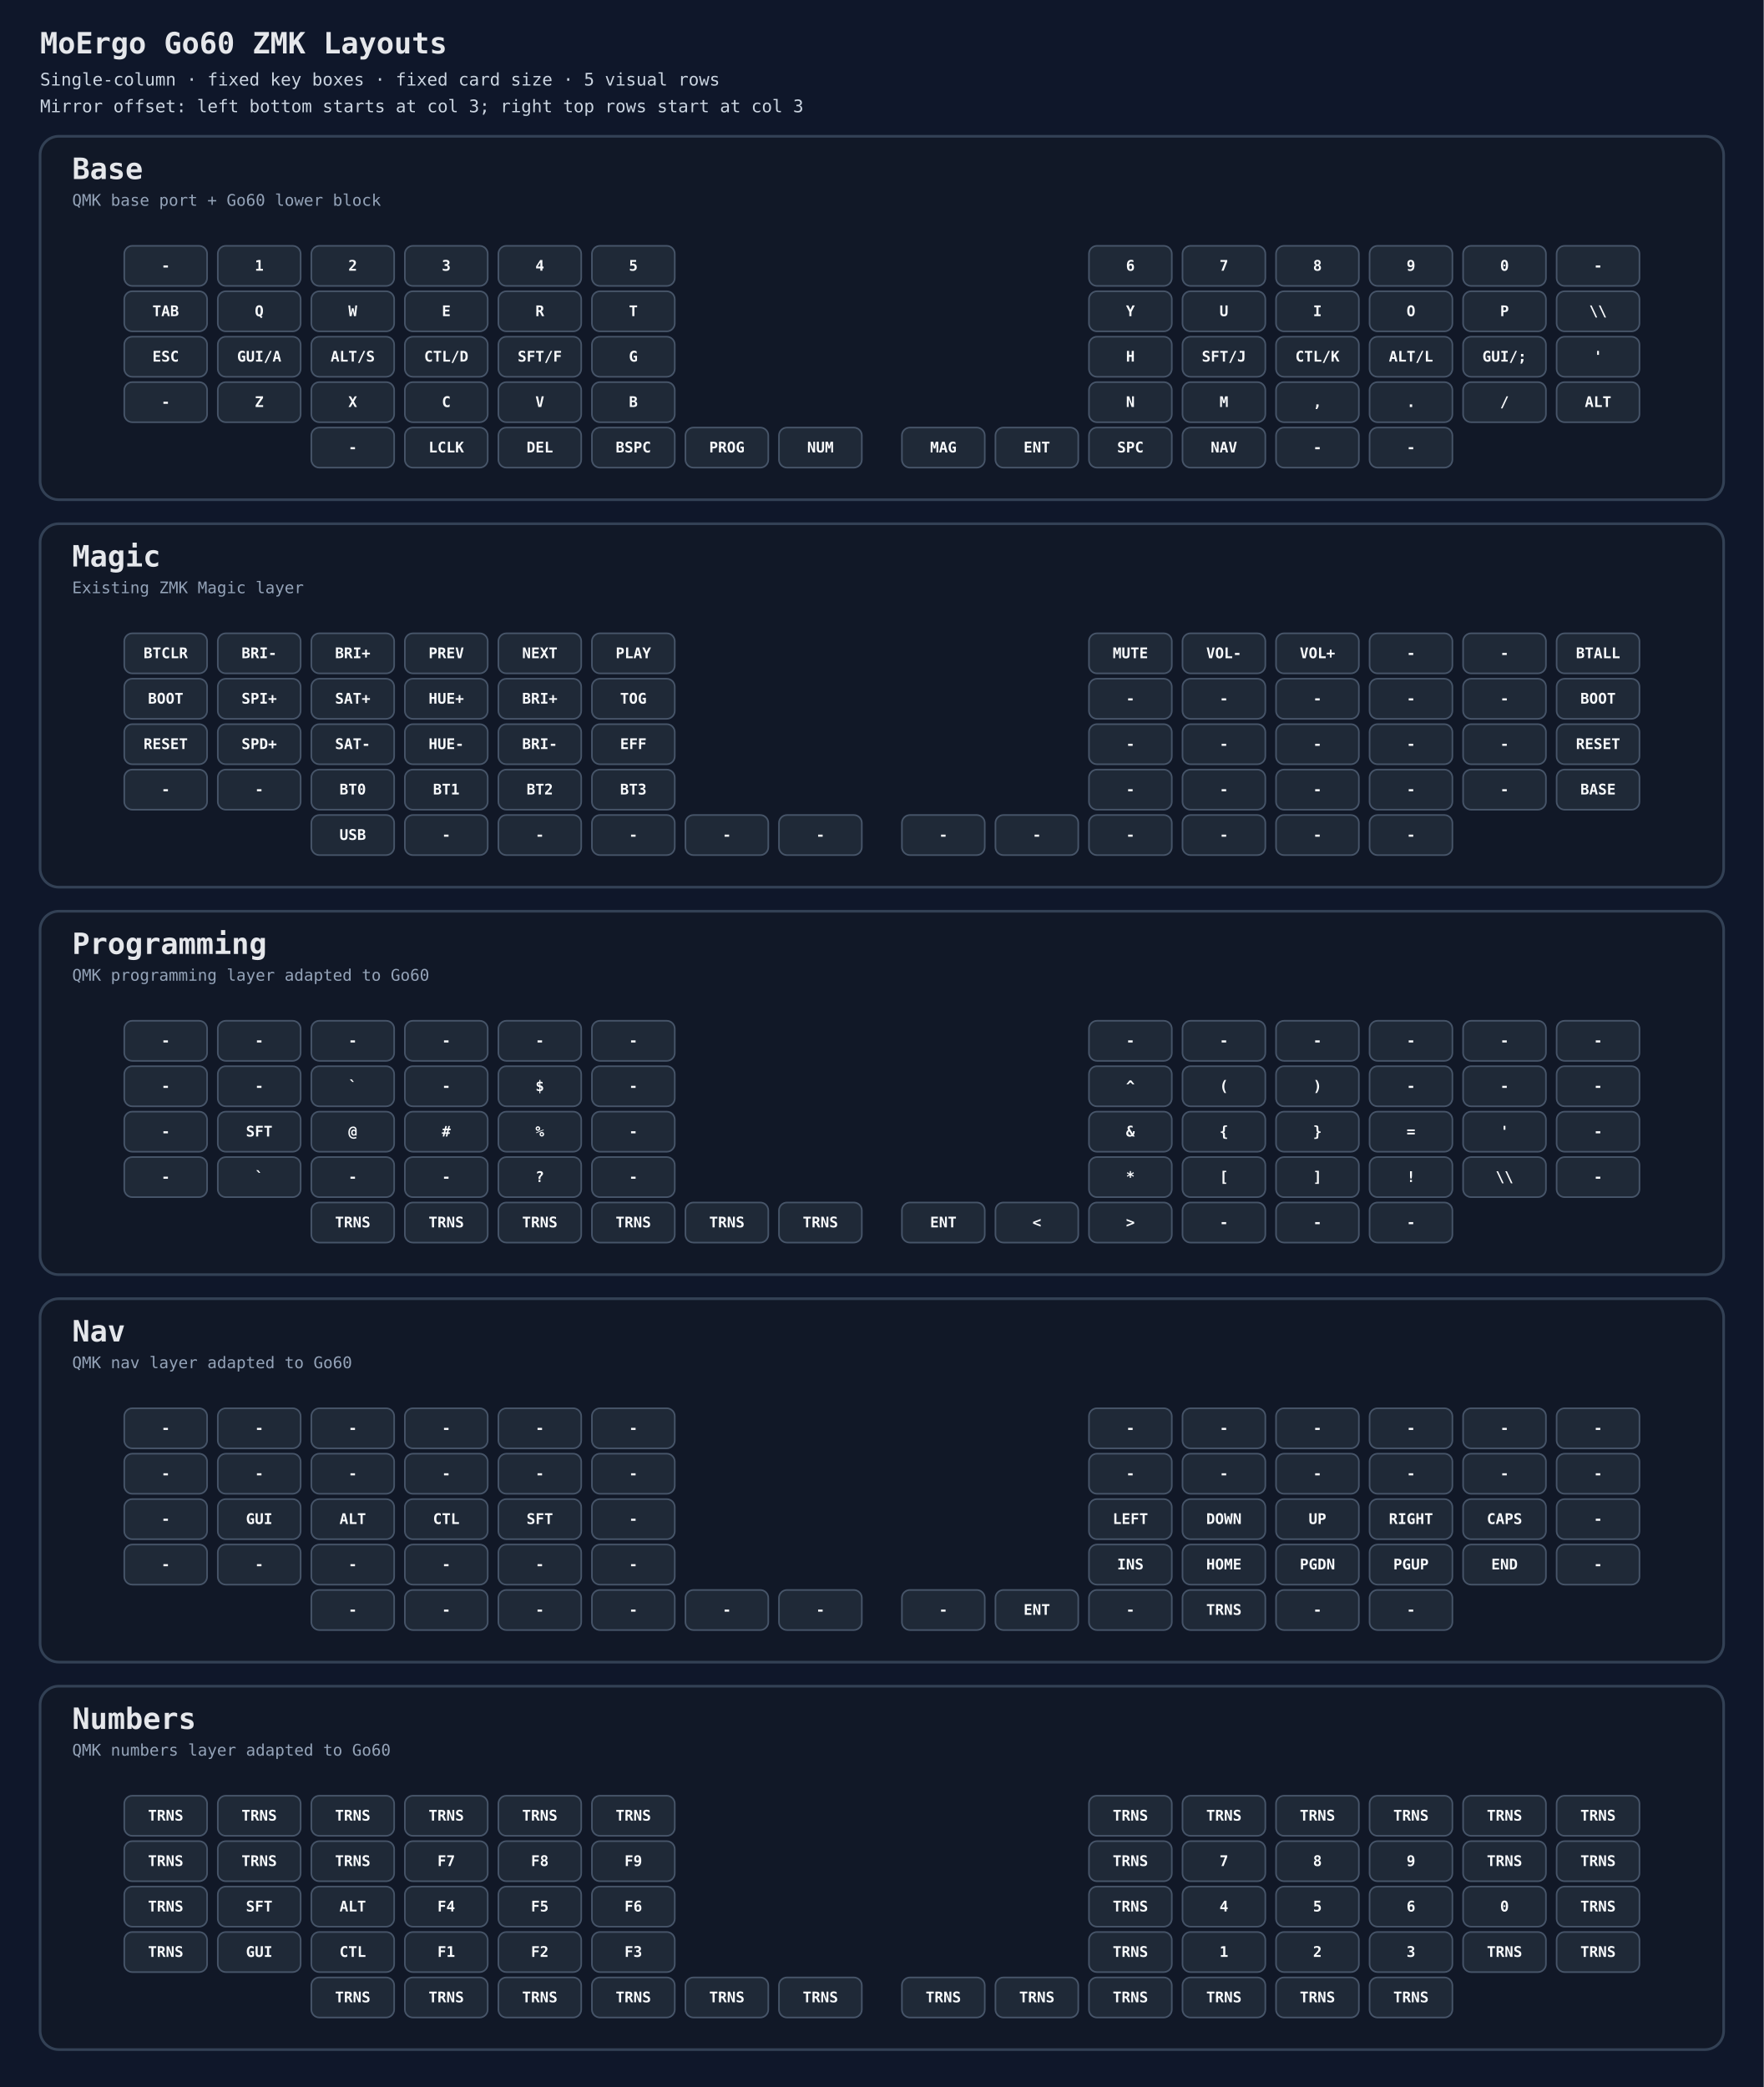
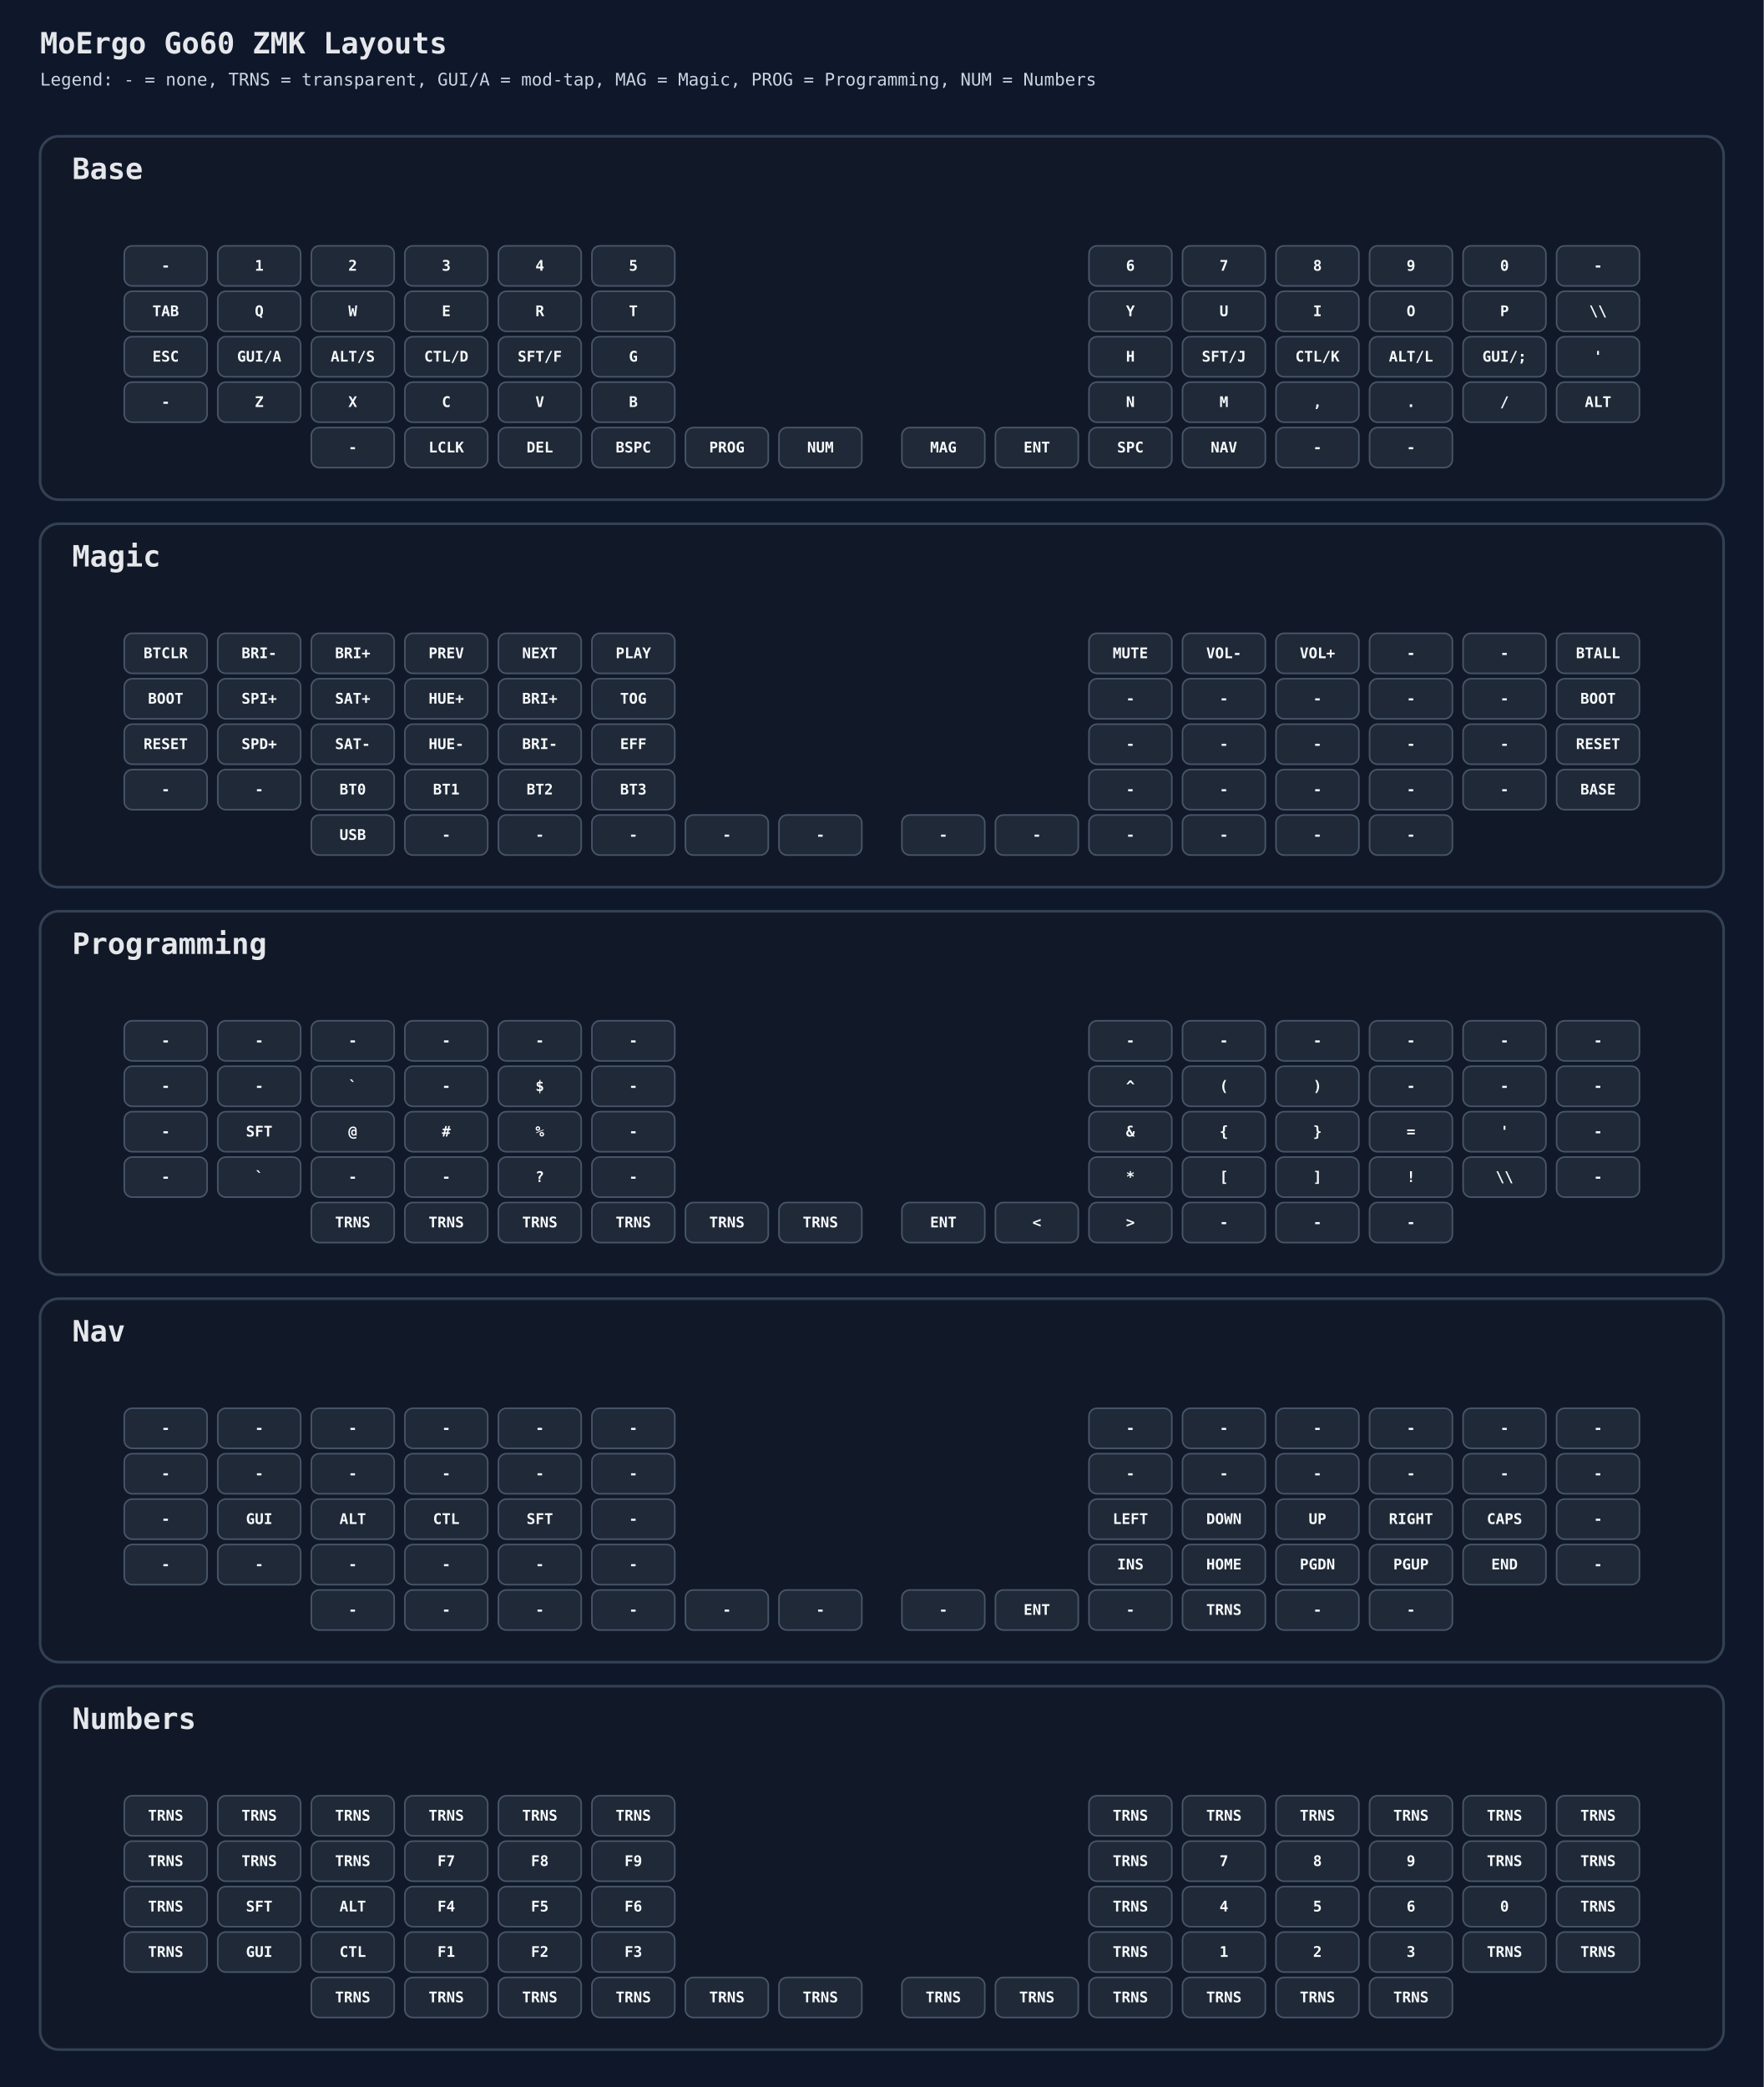
<svg xmlns="http://www.w3.org/2000/svg" width="1320" height="1562" viewBox="0 0 1320 1562">
  <style>
    .bg { fill: #0f172a; }
    .card { fill: #111827; stroke: #334155; stroke-width: 2; rx: 14; ry: 14; }
    .key { fill: #1f2937; stroke: #475569; stroke-width: 1.2; rx: 6; ry: 6; }
    .title { fill: #e5e7eb; font: 700 22px ui-monospace, SFMono-Regular, Menlo, monospace; }
    .subtitle { fill: #94a3b8; font: 500 12px ui-monospace, SFMono-Regular, Menlo, monospace; }
    .k { fill: #f8fafc; font: 600 11px ui-monospace, SFMono-Regular, Menlo, monospace; text-anchor: middle; dominant-baseline: middle; }
    .legend { fill: #cbd5e1; font: 500 13px ui-monospace, SFMono-Regular, Menlo, monospace; }
  </style>
  <rect class="bg" x="0" y="0" width="1320" height="1562" />
  <text class="title" x="30" y="40">MoErgo Go60 ZMK Layouts</text>
-   <text class="legend" x="30" y="64">Single-column · fixed key boxes · fixed card size · 5 visual rows</text>
-   <text class="legend" x="30" y="84">Mirror offset: left bottom starts at col 3; right top rows start at col 3</text>
+   <text class="legend" x="30" y="64">Legend: - = none, TRNS = transparent, GUI/A = mod-tap, MAG = Magic, PROG = Programming, NUM = Numbers</text>
  <g>
    <rect class="card" x="30" y="102" width="1260" height="272" />
    <text class="title" x="54" y="134">Base</text>
-     <text class="subtitle" x="54" y="154">QMK base port + Go60 lower block</text>
    <rect class="key" x="93.0" y="184.0" width="62" height="30" />
    <text class="k" x="124.0" y="199.5">-</text>
    <rect class="key" x="163.0" y="184.0" width="62" height="30" />
    <text class="k" x="194.0" y="199.5">1</text>
    <rect class="key" x="233.0" y="184.0" width="62" height="30" />
    <text class="k" x="264.0" y="199.5">2</text>
    <rect class="key" x="303.0" y="184.0" width="62" height="30" />
    <text class="k" x="334.0" y="199.5">3</text>
    <rect class="key" x="373.0" y="184.0" width="62" height="30" />
    <text class="k" x="404.0" y="199.5">4</text>
    <rect class="key" x="443.0" y="184.0" width="62" height="30" />
    <text class="k" x="474.0" y="199.5">5</text>
    <rect class="key" x="815.0" y="184.0" width="62" height="30" />
    <text class="k" x="846.0" y="199.5">6</text>
    <rect class="key" x="885.0" y="184.0" width="62" height="30" />
    <text class="k" x="916.0" y="199.5">7</text>
    <rect class="key" x="955.0" y="184.0" width="62" height="30" />
    <text class="k" x="986.0" y="199.5">8</text>
    <rect class="key" x="1025.0" y="184.0" width="62" height="30" />
    <text class="k" x="1056.0" y="199.5">9</text>
    <rect class="key" x="1095.0" y="184.0" width="62" height="30" />
    <text class="k" x="1126.0" y="199.5">0</text>
    <rect class="key" x="1165.0" y="184.0" width="62" height="30" />
    <text class="k" x="1196.0" y="199.5">-</text>
    <rect class="key" x="93.0" y="218.0" width="62" height="30" />
    <text class="k" x="124.0" y="233.5">TAB</text>
    <rect class="key" x="163.0" y="218.0" width="62" height="30" />
    <text class="k" x="194.0" y="233.5">Q</text>
    <rect class="key" x="233.0" y="218.0" width="62" height="30" />
    <text class="k" x="264.0" y="233.5">W</text>
    <rect class="key" x="303.0" y="218.0" width="62" height="30" />
    <text class="k" x="334.0" y="233.5">E</text>
    <rect class="key" x="373.0" y="218.0" width="62" height="30" />
    <text class="k" x="404.0" y="233.5">R</text>
    <rect class="key" x="443.0" y="218.0" width="62" height="30" />
    <text class="k" x="474.0" y="233.5">T</text>
    <rect class="key" x="815.0" y="218.0" width="62" height="30" />
    <text class="k" x="846.0" y="233.5">Y</text>
    <rect class="key" x="885.0" y="218.0" width="62" height="30" />
    <text class="k" x="916.0" y="233.5">U</text>
    <rect class="key" x="955.0" y="218.0" width="62" height="30" />
    <text class="k" x="986.0" y="233.5">I</text>
    <rect class="key" x="1025.0" y="218.0" width="62" height="30" />
    <text class="k" x="1056.0" y="233.5">O</text>
    <rect class="key" x="1095.0" y="218.0" width="62" height="30" />
    <text class="k" x="1126.0" y="233.5">P</text>
    <rect class="key" x="1165.0" y="218.0" width="62" height="30" />
    <text class="k" x="1196.0" y="233.5">\\</text>
    <rect class="key" x="93.0" y="252.0" width="62" height="30" />
    <text class="k" x="124.0" y="267.5">ESC</text>
    <rect class="key" x="163.0" y="252.0" width="62" height="30" />
    <text class="k" x="194.0" y="267.5">GUI/A</text>
    <rect class="key" x="233.0" y="252.0" width="62" height="30" />
    <text class="k" x="264.0" y="267.5">ALT/S</text>
    <rect class="key" x="303.0" y="252.0" width="62" height="30" />
    <text class="k" x="334.0" y="267.5">CTL/D</text>
    <rect class="key" x="373.0" y="252.0" width="62" height="30" />
    <text class="k" x="404.0" y="267.5">SFT/F</text>
    <rect class="key" x="443.0" y="252.0" width="62" height="30" />
    <text class="k" x="474.0" y="267.5">G</text>
    <rect class="key" x="815.0" y="252.0" width="62" height="30" />
    <text class="k" x="846.0" y="267.5">H</text>
    <rect class="key" x="885.0" y="252.0" width="62" height="30" />
    <text class="k" x="916.0" y="267.5">SFT/J</text>
    <rect class="key" x="955.0" y="252.0" width="62" height="30" />
    <text class="k" x="986.0" y="267.5">CTL/K</text>
    <rect class="key" x="1025.0" y="252.0" width="62" height="30" />
    <text class="k" x="1056.0" y="267.5">ALT/L</text>
    <rect class="key" x="1095.0" y="252.0" width="62" height="30" />
    <text class="k" x="1126.0" y="267.5">GUI/;</text>
    <rect class="key" x="1165.0" y="252.0" width="62" height="30" />
    <text class="k" x="1196.0" y="267.5">'</text>
    <rect class="key" x="93.0" y="286.0" width="62" height="30" />
    <text class="k" x="124.0" y="301.5">-</text>
    <rect class="key" x="163.0" y="286.0" width="62" height="30" />
    <text class="k" x="194.0" y="301.5">Z</text>
    <rect class="key" x="233.0" y="286.0" width="62" height="30" />
    <text class="k" x="264.0" y="301.5">X</text>
    <rect class="key" x="303.0" y="286.0" width="62" height="30" />
    <text class="k" x="334.0" y="301.5">C</text>
    <rect class="key" x="373.0" y="286.0" width="62" height="30" />
    <text class="k" x="404.0" y="301.5">V</text>
    <rect class="key" x="443.0" y="286.0" width="62" height="30" />
    <text class="k" x="474.0" y="301.5">B</text>
    <rect class="key" x="815.0" y="286.0" width="62" height="30" />
    <text class="k" x="846.0" y="301.5">N</text>
    <rect class="key" x="885.0" y="286.0" width="62" height="30" />
    <text class="k" x="916.0" y="301.5">M</text>
    <rect class="key" x="955.0" y="286.0" width="62" height="30" />
    <text class="k" x="986.0" y="301.5">,</text>
    <rect class="key" x="1025.0" y="286.0" width="62" height="30" />
    <text class="k" x="1056.0" y="301.5">.</text>
    <rect class="key" x="1095.0" y="286.0" width="62" height="30" />
    <text class="k" x="1126.0" y="301.5">/</text>
    <rect class="key" x="1165.0" y="286.0" width="62" height="30" />
    <text class="k" x="1196.0" y="301.5">ALT</text>
    <rect class="key" x="233.0" y="320.0" width="62" height="30" />
    <text class="k" x="264.0" y="335.5">-</text>
    <rect class="key" x="303.0" y="320.0" width="62" height="30" />
    <text class="k" x="334.0" y="335.5">LCLK</text>
    <rect class="key" x="373.0" y="320.0" width="62" height="30" />
    <text class="k" x="404.0" y="335.5">DEL</text>
    <rect class="key" x="443.0" y="320.0" width="62" height="30" />
    <text class="k" x="474.0" y="335.5">BSPC</text>
    <rect class="key" x="513.0" y="320.0" width="62" height="30" />
    <text class="k" x="544.0" y="335.5">PROG</text>
    <rect class="key" x="583.0" y="320.0" width="62" height="30" />
    <text class="k" x="614.0" y="335.5">NUM</text>
    <rect class="key" x="675.0" y="320.0" width="62" height="30" />
    <text class="k" x="706.0" y="335.5">MAG</text>
    <rect class="key" x="745.0" y="320.0" width="62" height="30" />
    <text class="k" x="776.0" y="335.5">ENT</text>
    <rect class="key" x="815.0" y="320.0" width="62" height="30" />
    <text class="k" x="846.0" y="335.5">SPC</text>
    <rect class="key" x="885.0" y="320.0" width="62" height="30" />
    <text class="k" x="916.0" y="335.5">NAV</text>
    <rect class="key" x="955.0" y="320.0" width="62" height="30" />
    <text class="k" x="986.0" y="335.5">-</text>
    <rect class="key" x="1025.0" y="320.0" width="62" height="30" />
    <text class="k" x="1056.0" y="335.5">-</text>
  </g>
  <g>
    <rect class="card" x="30" y="392" width="1260" height="272" />
    <text class="title" x="54" y="424">Magic</text>
-     <text class="subtitle" x="54" y="444">Existing ZMK Magic layer</text>
    <rect class="key" x="93.0" y="474.0" width="62" height="30" />
    <text class="k" x="124.0" y="489.5">BTCLR</text>
    <rect class="key" x="163.0" y="474.0" width="62" height="30" />
    <text class="k" x="194.0" y="489.5">BRI-</text>
    <rect class="key" x="233.0" y="474.0" width="62" height="30" />
    <text class="k" x="264.0" y="489.5">BRI+</text>
    <rect class="key" x="303.0" y="474.0" width="62" height="30" />
    <text class="k" x="334.0" y="489.5">PREV</text>
    <rect class="key" x="373.0" y="474.0" width="62" height="30" />
    <text class="k" x="404.0" y="489.5">NEXT</text>
    <rect class="key" x="443.0" y="474.0" width="62" height="30" />
    <text class="k" x="474.0" y="489.5">PLAY</text>
    <rect class="key" x="815.0" y="474.0" width="62" height="30" />
    <text class="k" x="846.0" y="489.5">MUTE</text>
    <rect class="key" x="885.0" y="474.0" width="62" height="30" />
    <text class="k" x="916.0" y="489.5">VOL-</text>
    <rect class="key" x="955.0" y="474.0" width="62" height="30" />
    <text class="k" x="986.0" y="489.5">VOL+</text>
    <rect class="key" x="1025.0" y="474.0" width="62" height="30" />
    <text class="k" x="1056.0" y="489.5">-</text>
    <rect class="key" x="1095.0" y="474.0" width="62" height="30" />
    <text class="k" x="1126.0" y="489.5">-</text>
    <rect class="key" x="1165.0" y="474.0" width="62" height="30" />
    <text class="k" x="1196.0" y="489.5">BTALL</text>
    <rect class="key" x="93.0" y="508.0" width="62" height="30" />
    <text class="k" x="124.0" y="523.5">BOOT</text>
    <rect class="key" x="163.0" y="508.0" width="62" height="30" />
    <text class="k" x="194.0" y="523.5">SPI+</text>
    <rect class="key" x="233.0" y="508.0" width="62" height="30" />
    <text class="k" x="264.0" y="523.5">SAT+</text>
    <rect class="key" x="303.0" y="508.0" width="62" height="30" />
    <text class="k" x="334.0" y="523.5">HUE+</text>
    <rect class="key" x="373.0" y="508.0" width="62" height="30" />
    <text class="k" x="404.0" y="523.5">BRI+</text>
    <rect class="key" x="443.0" y="508.0" width="62" height="30" />
    <text class="k" x="474.0" y="523.5">TOG</text>
    <rect class="key" x="815.0" y="508.0" width="62" height="30" />
    <text class="k" x="846.0" y="523.5">-</text>
    <rect class="key" x="885.0" y="508.0" width="62" height="30" />
    <text class="k" x="916.0" y="523.5">-</text>
    <rect class="key" x="955.0" y="508.0" width="62" height="30" />
    <text class="k" x="986.0" y="523.5">-</text>
    <rect class="key" x="1025.0" y="508.0" width="62" height="30" />
    <text class="k" x="1056.0" y="523.5">-</text>
    <rect class="key" x="1095.0" y="508.0" width="62" height="30" />
    <text class="k" x="1126.0" y="523.5">-</text>
    <rect class="key" x="1165.0" y="508.0" width="62" height="30" />
    <text class="k" x="1196.0" y="523.5">BOOT</text>
    <rect class="key" x="93.0" y="542.0" width="62" height="30" />
    <text class="k" x="124.0" y="557.5">RESET</text>
    <rect class="key" x="163.0" y="542.0" width="62" height="30" />
    <text class="k" x="194.0" y="557.5">SPD+</text>
    <rect class="key" x="233.0" y="542.0" width="62" height="30" />
    <text class="k" x="264.0" y="557.5">SAT-</text>
    <rect class="key" x="303.0" y="542.0" width="62" height="30" />
    <text class="k" x="334.0" y="557.5">HUE-</text>
    <rect class="key" x="373.0" y="542.0" width="62" height="30" />
    <text class="k" x="404.0" y="557.5">BRI-</text>
    <rect class="key" x="443.0" y="542.0" width="62" height="30" />
    <text class="k" x="474.0" y="557.5">EFF</text>
    <rect class="key" x="815.0" y="542.0" width="62" height="30" />
    <text class="k" x="846.0" y="557.5">-</text>
    <rect class="key" x="885.0" y="542.0" width="62" height="30" />
    <text class="k" x="916.0" y="557.5">-</text>
    <rect class="key" x="955.0" y="542.0" width="62" height="30" />
    <text class="k" x="986.0" y="557.5">-</text>
    <rect class="key" x="1025.0" y="542.0" width="62" height="30" />
    <text class="k" x="1056.0" y="557.5">-</text>
    <rect class="key" x="1095.0" y="542.0" width="62" height="30" />
    <text class="k" x="1126.0" y="557.5">-</text>
    <rect class="key" x="1165.0" y="542.0" width="62" height="30" />
    <text class="k" x="1196.0" y="557.5">RESET</text>
    <rect class="key" x="93.0" y="576.0" width="62" height="30" />
    <text class="k" x="124.0" y="591.5">-</text>
    <rect class="key" x="163.0" y="576.0" width="62" height="30" />
    <text class="k" x="194.0" y="591.5">-</text>
    <rect class="key" x="233.0" y="576.0" width="62" height="30" />
    <text class="k" x="264.0" y="591.5">BT0</text>
    <rect class="key" x="303.0" y="576.0" width="62" height="30" />
    <text class="k" x="334.0" y="591.5">BT1</text>
    <rect class="key" x="373.0" y="576.0" width="62" height="30" />
    <text class="k" x="404.0" y="591.5">BT2</text>
    <rect class="key" x="443.0" y="576.0" width="62" height="30" />
    <text class="k" x="474.0" y="591.5">BT3</text>
    <rect class="key" x="815.0" y="576.0" width="62" height="30" />
    <text class="k" x="846.0" y="591.5">-</text>
    <rect class="key" x="885.0" y="576.0" width="62" height="30" />
    <text class="k" x="916.0" y="591.5">-</text>
    <rect class="key" x="955.0" y="576.0" width="62" height="30" />
    <text class="k" x="986.0" y="591.5">-</text>
    <rect class="key" x="1025.0" y="576.0" width="62" height="30" />
    <text class="k" x="1056.0" y="591.5">-</text>
    <rect class="key" x="1095.0" y="576.0" width="62" height="30" />
    <text class="k" x="1126.0" y="591.5">-</text>
    <rect class="key" x="1165.0" y="576.0" width="62" height="30" />
    <text class="k" x="1196.0" y="591.5">BASE</text>
    <rect class="key" x="233.0" y="610.0" width="62" height="30" />
    <text class="k" x="264.0" y="625.5">USB</text>
    <rect class="key" x="303.0" y="610.0" width="62" height="30" />
    <text class="k" x="334.0" y="625.5">-</text>
    <rect class="key" x="373.0" y="610.0" width="62" height="30" />
    <text class="k" x="404.0" y="625.5">-</text>
    <rect class="key" x="443.0" y="610.0" width="62" height="30" />
    <text class="k" x="474.0" y="625.5">-</text>
    <rect class="key" x="513.0" y="610.0" width="62" height="30" />
    <text class="k" x="544.0" y="625.5">-</text>
    <rect class="key" x="583.0" y="610.0" width="62" height="30" />
    <text class="k" x="614.0" y="625.5">-</text>
    <rect class="key" x="675.0" y="610.0" width="62" height="30" />
    <text class="k" x="706.0" y="625.5">-</text>
    <rect class="key" x="745.0" y="610.0" width="62" height="30" />
    <text class="k" x="776.0" y="625.5">-</text>
    <rect class="key" x="815.0" y="610.0" width="62" height="30" />
    <text class="k" x="846.0" y="625.5">-</text>
    <rect class="key" x="885.0" y="610.0" width="62" height="30" />
    <text class="k" x="916.0" y="625.5">-</text>
    <rect class="key" x="955.0" y="610.0" width="62" height="30" />
    <text class="k" x="986.0" y="625.5">-</text>
    <rect class="key" x="1025.0" y="610.0" width="62" height="30" />
    <text class="k" x="1056.0" y="625.5">-</text>
  </g>
  <g>
    <rect class="card" x="30" y="682" width="1260" height="272" />
    <text class="title" x="54" y="714">Programming</text>
-     <text class="subtitle" x="54" y="734">QMK programming layer adapted to Go60</text>
    <rect class="key" x="93.0" y="764.0" width="62" height="30" />
    <text class="k" x="124.0" y="779.5">-</text>
    <rect class="key" x="163.0" y="764.0" width="62" height="30" />
    <text class="k" x="194.0" y="779.5">-</text>
    <rect class="key" x="233.0" y="764.0" width="62" height="30" />
    <text class="k" x="264.0" y="779.5">-</text>
    <rect class="key" x="303.0" y="764.0" width="62" height="30" />
    <text class="k" x="334.0" y="779.5">-</text>
    <rect class="key" x="373.0" y="764.0" width="62" height="30" />
    <text class="k" x="404.0" y="779.5">-</text>
    <rect class="key" x="443.0" y="764.0" width="62" height="30" />
    <text class="k" x="474.0" y="779.5">-</text>
    <rect class="key" x="815.0" y="764.0" width="62" height="30" />
    <text class="k" x="846.0" y="779.5">-</text>
    <rect class="key" x="885.0" y="764.0" width="62" height="30" />
    <text class="k" x="916.0" y="779.5">-</text>
    <rect class="key" x="955.0" y="764.0" width="62" height="30" />
    <text class="k" x="986.0" y="779.5">-</text>
    <rect class="key" x="1025.0" y="764.0" width="62" height="30" />
    <text class="k" x="1056.0" y="779.5">-</text>
    <rect class="key" x="1095.0" y="764.0" width="62" height="30" />
    <text class="k" x="1126.0" y="779.5">-</text>
    <rect class="key" x="1165.0" y="764.0" width="62" height="30" />
    <text class="k" x="1196.0" y="779.5">-</text>
    <rect class="key" x="93.0" y="798.0" width="62" height="30" />
    <text class="k" x="124.0" y="813.5">-</text>
    <rect class="key" x="163.0" y="798.0" width="62" height="30" />
    <text class="k" x="194.0" y="813.5">-</text>
    <rect class="key" x="233.0" y="798.0" width="62" height="30" />
    <text class="k" x="264.0" y="813.5">`</text>
    <rect class="key" x="303.0" y="798.0" width="62" height="30" />
    <text class="k" x="334.0" y="813.5">-</text>
    <rect class="key" x="373.0" y="798.0" width="62" height="30" />
    <text class="k" x="404.0" y="813.5">$</text>
    <rect class="key" x="443.0" y="798.0" width="62" height="30" />
    <text class="k" x="474.0" y="813.5">-</text>
    <rect class="key" x="815.0" y="798.0" width="62" height="30" />
    <text class="k" x="846.0" y="813.5">^</text>
    <rect class="key" x="885.0" y="798.0" width="62" height="30" />
    <text class="k" x="916.0" y="813.5">(</text>
    <rect class="key" x="955.0" y="798.0" width="62" height="30" />
    <text class="k" x="986.0" y="813.5">)</text>
    <rect class="key" x="1025.0" y="798.0" width="62" height="30" />
    <text class="k" x="1056.0" y="813.5">-</text>
    <rect class="key" x="1095.0" y="798.0" width="62" height="30" />
    <text class="k" x="1126.0" y="813.5">-</text>
    <rect class="key" x="1165.0" y="798.0" width="62" height="30" />
    <text class="k" x="1196.0" y="813.5">-</text>
    <rect class="key" x="93.0" y="832.0" width="62" height="30" />
    <text class="k" x="124.0" y="847.5">-</text>
    <rect class="key" x="163.0" y="832.0" width="62" height="30" />
    <text class="k" x="194.0" y="847.5">SFT</text>
    <rect class="key" x="233.0" y="832.0" width="62" height="30" />
    <text class="k" x="264.0" y="847.5">@</text>
    <rect class="key" x="303.0" y="832.0" width="62" height="30" />
    <text class="k" x="334.0" y="847.5">#</text>
    <rect class="key" x="373.0" y="832.0" width="62" height="30" />
    <text class="k" x="404.0" y="847.5">%</text>
    <rect class="key" x="443.0" y="832.0" width="62" height="30" />
    <text class="k" x="474.0" y="847.5">-</text>
    <rect class="key" x="815.0" y="832.0" width="62" height="30" />
    <text class="k" x="846.0" y="847.5">&amp;</text>
    <rect class="key" x="885.0" y="832.0" width="62" height="30" />
    <text class="k" x="916.0" y="847.5">{</text>
    <rect class="key" x="955.0" y="832.0" width="62" height="30" />
    <text class="k" x="986.0" y="847.5">}</text>
    <rect class="key" x="1025.0" y="832.0" width="62" height="30" />
    <text class="k" x="1056.0" y="847.5">=</text>
    <rect class="key" x="1095.0" y="832.0" width="62" height="30" />
    <text class="k" x="1126.0" y="847.5">'</text>
    <rect class="key" x="1165.0" y="832.0" width="62" height="30" />
    <text class="k" x="1196.0" y="847.5">-</text>
    <rect class="key" x="93.0" y="866.0" width="62" height="30" />
    <text class="k" x="124.0" y="881.5">-</text>
    <rect class="key" x="163.0" y="866.0" width="62" height="30" />
    <text class="k" x="194.0" y="881.5">`</text>
    <rect class="key" x="233.0" y="866.0" width="62" height="30" />
    <text class="k" x="264.0" y="881.5">-</text>
    <rect class="key" x="303.0" y="866.0" width="62" height="30" />
    <text class="k" x="334.0" y="881.5">-</text>
    <rect class="key" x="373.0" y="866.0" width="62" height="30" />
    <text class="k" x="404.0" y="881.5">?</text>
    <rect class="key" x="443.0" y="866.0" width="62" height="30" />
    <text class="k" x="474.0" y="881.5">-</text>
    <rect class="key" x="815.0" y="866.0" width="62" height="30" />
    <text class="k" x="846.0" y="881.5">*</text>
    <rect class="key" x="885.0" y="866.0" width="62" height="30" />
    <text class="k" x="916.0" y="881.5">[</text>
    <rect class="key" x="955.0" y="866.0" width="62" height="30" />
    <text class="k" x="986.0" y="881.5">]</text>
    <rect class="key" x="1025.0" y="866.0" width="62" height="30" />
    <text class="k" x="1056.0" y="881.5">!</text>
    <rect class="key" x="1095.0" y="866.0" width="62" height="30" />
    <text class="k" x="1126.0" y="881.5">\\</text>
    <rect class="key" x="1165.0" y="866.0" width="62" height="30" />
    <text class="k" x="1196.0" y="881.5">-</text>
    <rect class="key" x="233.0" y="900.0" width="62" height="30" />
    <text class="k" x="264.0" y="915.5">TRNS</text>
    <rect class="key" x="303.0" y="900.0" width="62" height="30" />
    <text class="k" x="334.0" y="915.5">TRNS</text>
    <rect class="key" x="373.0" y="900.0" width="62" height="30" />
    <text class="k" x="404.0" y="915.5">TRNS</text>
    <rect class="key" x="443.0" y="900.0" width="62" height="30" />
    <text class="k" x="474.0" y="915.5">TRNS</text>
    <rect class="key" x="513.0" y="900.0" width="62" height="30" />
    <text class="k" x="544.0" y="915.5">TRNS</text>
    <rect class="key" x="583.0" y="900.0" width="62" height="30" />
    <text class="k" x="614.0" y="915.5">TRNS</text>
    <rect class="key" x="675.0" y="900.0" width="62" height="30" />
    <text class="k" x="706.0" y="915.5">ENT</text>
    <rect class="key" x="745.0" y="900.0" width="62" height="30" />
    <text class="k" x="776.0" y="915.5">&lt;</text>
    <rect class="key" x="815.0" y="900.0" width="62" height="30" />
    <text class="k" x="846.0" y="915.5">&gt;</text>
    <rect class="key" x="885.0" y="900.0" width="62" height="30" />
    <text class="k" x="916.0" y="915.5">-</text>
    <rect class="key" x="955.0" y="900.0" width="62" height="30" />
    <text class="k" x="986.0" y="915.5">-</text>
    <rect class="key" x="1025.0" y="900.0" width="62" height="30" />
    <text class="k" x="1056.0" y="915.5">-</text>
  </g>
  <g>
    <rect class="card" x="30" y="972" width="1260" height="272" />
    <text class="title" x="54" y="1004">Nav</text>
-     <text class="subtitle" x="54" y="1024">QMK nav layer adapted to Go60</text>
    <rect class="key" x="93.0" y="1054.0" width="62" height="30" />
    <text class="k" x="124.0" y="1069.5">-</text>
    <rect class="key" x="163.0" y="1054.0" width="62" height="30" />
    <text class="k" x="194.0" y="1069.5">-</text>
    <rect class="key" x="233.0" y="1054.0" width="62" height="30" />
    <text class="k" x="264.0" y="1069.5">-</text>
    <rect class="key" x="303.0" y="1054.0" width="62" height="30" />
    <text class="k" x="334.0" y="1069.5">-</text>
    <rect class="key" x="373.0" y="1054.0" width="62" height="30" />
    <text class="k" x="404.0" y="1069.5">-</text>
    <rect class="key" x="443.0" y="1054.0" width="62" height="30" />
    <text class="k" x="474.0" y="1069.5">-</text>
    <rect class="key" x="815.0" y="1054.0" width="62" height="30" />
    <text class="k" x="846.0" y="1069.5">-</text>
    <rect class="key" x="885.0" y="1054.0" width="62" height="30" />
    <text class="k" x="916.0" y="1069.5">-</text>
    <rect class="key" x="955.0" y="1054.0" width="62" height="30" />
    <text class="k" x="986.0" y="1069.5">-</text>
    <rect class="key" x="1025.0" y="1054.0" width="62" height="30" />
    <text class="k" x="1056.0" y="1069.5">-</text>
    <rect class="key" x="1095.0" y="1054.0" width="62" height="30" />
    <text class="k" x="1126.0" y="1069.5">-</text>
    <rect class="key" x="1165.0" y="1054.0" width="62" height="30" />
    <text class="k" x="1196.0" y="1069.5">-</text>
    <rect class="key" x="93.0" y="1088.0" width="62" height="30" />
    <text class="k" x="124.0" y="1103.5">-</text>
    <rect class="key" x="163.0" y="1088.0" width="62" height="30" />
    <text class="k" x="194.0" y="1103.5">-</text>
    <rect class="key" x="233.0" y="1088.0" width="62" height="30" />
    <text class="k" x="264.0" y="1103.5">-</text>
    <rect class="key" x="303.0" y="1088.0" width="62" height="30" />
    <text class="k" x="334.0" y="1103.5">-</text>
    <rect class="key" x="373.0" y="1088.0" width="62" height="30" />
    <text class="k" x="404.0" y="1103.5">-</text>
    <rect class="key" x="443.0" y="1088.0" width="62" height="30" />
    <text class="k" x="474.0" y="1103.5">-</text>
    <rect class="key" x="815.0" y="1088.0" width="62" height="30" />
    <text class="k" x="846.0" y="1103.5">-</text>
    <rect class="key" x="885.0" y="1088.0" width="62" height="30" />
    <text class="k" x="916.0" y="1103.5">-</text>
    <rect class="key" x="955.0" y="1088.0" width="62" height="30" />
    <text class="k" x="986.0" y="1103.5">-</text>
    <rect class="key" x="1025.0" y="1088.0" width="62" height="30" />
    <text class="k" x="1056.0" y="1103.5">-</text>
    <rect class="key" x="1095.0" y="1088.0" width="62" height="30" />
    <text class="k" x="1126.0" y="1103.5">-</text>
    <rect class="key" x="1165.0" y="1088.0" width="62" height="30" />
    <text class="k" x="1196.0" y="1103.5">-</text>
    <rect class="key" x="93.0" y="1122.0" width="62" height="30" />
    <text class="k" x="124.0" y="1137.5">-</text>
    <rect class="key" x="163.0" y="1122.0" width="62" height="30" />
    <text class="k" x="194.0" y="1137.5">GUI</text>
    <rect class="key" x="233.0" y="1122.0" width="62" height="30" />
    <text class="k" x="264.0" y="1137.5">ALT</text>
    <rect class="key" x="303.0" y="1122.0" width="62" height="30" />
    <text class="k" x="334.0" y="1137.5">CTL</text>
    <rect class="key" x="373.0" y="1122.0" width="62" height="30" />
    <text class="k" x="404.0" y="1137.5">SFT</text>
    <rect class="key" x="443.0" y="1122.0" width="62" height="30" />
    <text class="k" x="474.0" y="1137.5">-</text>
    <rect class="key" x="815.0" y="1122.0" width="62" height="30" />
    <text class="k" x="846.0" y="1137.5">LEFT</text>
    <rect class="key" x="885.0" y="1122.0" width="62" height="30" />
    <text class="k" x="916.0" y="1137.5">DOWN</text>
    <rect class="key" x="955.0" y="1122.0" width="62" height="30" />
    <text class="k" x="986.0" y="1137.5">UP</text>
    <rect class="key" x="1025.0" y="1122.0" width="62" height="30" />
    <text class="k" x="1056.0" y="1137.5">RIGHT</text>
    <rect class="key" x="1095.0" y="1122.0" width="62" height="30" />
    <text class="k" x="1126.0" y="1137.5">CAPS</text>
    <rect class="key" x="1165.0" y="1122.0" width="62" height="30" />
    <text class="k" x="1196.0" y="1137.5">-</text>
    <rect class="key" x="93.0" y="1156.0" width="62" height="30" />
    <text class="k" x="124.0" y="1171.5">-</text>
    <rect class="key" x="163.0" y="1156.0" width="62" height="30" />
    <text class="k" x="194.0" y="1171.5">-</text>
    <rect class="key" x="233.0" y="1156.0" width="62" height="30" />
    <text class="k" x="264.0" y="1171.5">-</text>
    <rect class="key" x="303.0" y="1156.0" width="62" height="30" />
    <text class="k" x="334.0" y="1171.5">-</text>
    <rect class="key" x="373.0" y="1156.0" width="62" height="30" />
    <text class="k" x="404.0" y="1171.5">-</text>
    <rect class="key" x="443.0" y="1156.0" width="62" height="30" />
    <text class="k" x="474.0" y="1171.5">-</text>
    <rect class="key" x="815.0" y="1156.0" width="62" height="30" />
    <text class="k" x="846.0" y="1171.5">INS</text>
    <rect class="key" x="885.0" y="1156.0" width="62" height="30" />
    <text class="k" x="916.0" y="1171.5">HOME</text>
    <rect class="key" x="955.0" y="1156.0" width="62" height="30" />
    <text class="k" x="986.0" y="1171.5">PGDN</text>
    <rect class="key" x="1025.0" y="1156.0" width="62" height="30" />
    <text class="k" x="1056.0" y="1171.5">PGUP</text>
    <rect class="key" x="1095.0" y="1156.0" width="62" height="30" />
    <text class="k" x="1126.0" y="1171.5">END</text>
    <rect class="key" x="1165.0" y="1156.0" width="62" height="30" />
    <text class="k" x="1196.0" y="1171.5">-</text>
    <rect class="key" x="233.0" y="1190.0" width="62" height="30" />
    <text class="k" x="264.0" y="1205.5">-</text>
    <rect class="key" x="303.0" y="1190.0" width="62" height="30" />
    <text class="k" x="334.0" y="1205.5">-</text>
    <rect class="key" x="373.0" y="1190.0" width="62" height="30" />
    <text class="k" x="404.0" y="1205.5">-</text>
    <rect class="key" x="443.0" y="1190.0" width="62" height="30" />
    <text class="k" x="474.0" y="1205.5">-</text>
    <rect class="key" x="513.0" y="1190.0" width="62" height="30" />
    <text class="k" x="544.0" y="1205.5">-</text>
    <rect class="key" x="583.0" y="1190.0" width="62" height="30" />
    <text class="k" x="614.0" y="1205.5">-</text>
    <rect class="key" x="675.0" y="1190.0" width="62" height="30" />
    <text class="k" x="706.0" y="1205.5">-</text>
    <rect class="key" x="745.0" y="1190.0" width="62" height="30" />
    <text class="k" x="776.0" y="1205.5">ENT</text>
    <rect class="key" x="815.0" y="1190.0" width="62" height="30" />
    <text class="k" x="846.0" y="1205.5">-</text>
    <rect class="key" x="885.0" y="1190.0" width="62" height="30" />
    <text class="k" x="916.0" y="1205.5">TRNS</text>
    <rect class="key" x="955.0" y="1190.0" width="62" height="30" />
    <text class="k" x="986.0" y="1205.5">-</text>
    <rect class="key" x="1025.0" y="1190.0" width="62" height="30" />
    <text class="k" x="1056.0" y="1205.5">-</text>
  </g>
  <g>
    <rect class="card" x="30" y="1262" width="1260" height="272" />
    <text class="title" x="54" y="1294">Numbers</text>
-     <text class="subtitle" x="54" y="1314">QMK numbers layer adapted to Go60</text>
    <rect class="key" x="93.0" y="1344.0" width="62" height="30" />
    <text class="k" x="124.0" y="1359.5">TRNS</text>
    <rect class="key" x="163.0" y="1344.0" width="62" height="30" />
    <text class="k" x="194.0" y="1359.5">TRNS</text>
    <rect class="key" x="233.0" y="1344.0" width="62" height="30" />
    <text class="k" x="264.0" y="1359.5">TRNS</text>
    <rect class="key" x="303.0" y="1344.0" width="62" height="30" />
    <text class="k" x="334.0" y="1359.5">TRNS</text>
    <rect class="key" x="373.0" y="1344.0" width="62" height="30" />
    <text class="k" x="404.0" y="1359.5">TRNS</text>
    <rect class="key" x="443.0" y="1344.0" width="62" height="30" />
    <text class="k" x="474.0" y="1359.5">TRNS</text>
    <rect class="key" x="815.0" y="1344.0" width="62" height="30" />
    <text class="k" x="846.0" y="1359.5">TRNS</text>
    <rect class="key" x="885.0" y="1344.0" width="62" height="30" />
    <text class="k" x="916.0" y="1359.5">TRNS</text>
    <rect class="key" x="955.0" y="1344.0" width="62" height="30" />
    <text class="k" x="986.0" y="1359.5">TRNS</text>
    <rect class="key" x="1025.0" y="1344.0" width="62" height="30" />
    <text class="k" x="1056.0" y="1359.5">TRNS</text>
    <rect class="key" x="1095.0" y="1344.0" width="62" height="30" />
    <text class="k" x="1126.0" y="1359.5">TRNS</text>
    <rect class="key" x="1165.0" y="1344.0" width="62" height="30" />
    <text class="k" x="1196.0" y="1359.5">TRNS</text>
    <rect class="key" x="93.0" y="1378.0" width="62" height="30" />
    <text class="k" x="124.0" y="1393.5">TRNS</text>
    <rect class="key" x="163.0" y="1378.0" width="62" height="30" />
    <text class="k" x="194.0" y="1393.5">TRNS</text>
    <rect class="key" x="233.0" y="1378.0" width="62" height="30" />
    <text class="k" x="264.0" y="1393.5">TRNS</text>
    <rect class="key" x="303.0" y="1378.0" width="62" height="30" />
    <text class="k" x="334.0" y="1393.5">F7</text>
    <rect class="key" x="373.0" y="1378.0" width="62" height="30" />
    <text class="k" x="404.0" y="1393.5">F8</text>
    <rect class="key" x="443.0" y="1378.0" width="62" height="30" />
    <text class="k" x="474.0" y="1393.5">F9</text>
    <rect class="key" x="815.0" y="1378.0" width="62" height="30" />
    <text class="k" x="846.0" y="1393.5">TRNS</text>
    <rect class="key" x="885.0" y="1378.0" width="62" height="30" />
    <text class="k" x="916.0" y="1393.5">7</text>
    <rect class="key" x="955.0" y="1378.0" width="62" height="30" />
    <text class="k" x="986.0" y="1393.5">8</text>
    <rect class="key" x="1025.0" y="1378.0" width="62" height="30" />
    <text class="k" x="1056.0" y="1393.5">9</text>
    <rect class="key" x="1095.0" y="1378.0" width="62" height="30" />
    <text class="k" x="1126.0" y="1393.5">TRNS</text>
    <rect class="key" x="1165.0" y="1378.0" width="62" height="30" />
    <text class="k" x="1196.0" y="1393.5">TRNS</text>
    <rect class="key" x="93.0" y="1412.0" width="62" height="30" />
    <text class="k" x="124.0" y="1427.5">TRNS</text>
    <rect class="key" x="163.0" y="1412.0" width="62" height="30" />
    <text class="k" x="194.0" y="1427.5">SFT</text>
    <rect class="key" x="233.0" y="1412.0" width="62" height="30" />
    <text class="k" x="264.0" y="1427.5">ALT</text>
    <rect class="key" x="303.0" y="1412.0" width="62" height="30" />
    <text class="k" x="334.0" y="1427.5">F4</text>
    <rect class="key" x="373.0" y="1412.0" width="62" height="30" />
    <text class="k" x="404.0" y="1427.5">F5</text>
    <rect class="key" x="443.0" y="1412.0" width="62" height="30" />
    <text class="k" x="474.0" y="1427.5">F6</text>
    <rect class="key" x="815.0" y="1412.0" width="62" height="30" />
    <text class="k" x="846.0" y="1427.5">TRNS</text>
    <rect class="key" x="885.0" y="1412.0" width="62" height="30" />
    <text class="k" x="916.0" y="1427.5">4</text>
    <rect class="key" x="955.0" y="1412.0" width="62" height="30" />
    <text class="k" x="986.0" y="1427.5">5</text>
    <rect class="key" x="1025.0" y="1412.0" width="62" height="30" />
    <text class="k" x="1056.0" y="1427.5">6</text>
    <rect class="key" x="1095.0" y="1412.0" width="62" height="30" />
    <text class="k" x="1126.0" y="1427.5">0</text>
    <rect class="key" x="1165.0" y="1412.0" width="62" height="30" />
    <text class="k" x="1196.0" y="1427.5">TRNS</text>
    <rect class="key" x="93.0" y="1446.0" width="62" height="30" />
    <text class="k" x="124.0" y="1461.5">TRNS</text>
    <rect class="key" x="163.0" y="1446.0" width="62" height="30" />
    <text class="k" x="194.0" y="1461.5">GUI</text>
    <rect class="key" x="233.0" y="1446.0" width="62" height="30" />
    <text class="k" x="264.0" y="1461.5">CTL</text>
    <rect class="key" x="303.0" y="1446.0" width="62" height="30" />
    <text class="k" x="334.0" y="1461.5">F1</text>
    <rect class="key" x="373.0" y="1446.0" width="62" height="30" />
    <text class="k" x="404.0" y="1461.5">F2</text>
    <rect class="key" x="443.0" y="1446.0" width="62" height="30" />
    <text class="k" x="474.0" y="1461.5">F3</text>
    <rect class="key" x="815.0" y="1446.0" width="62" height="30" />
    <text class="k" x="846.0" y="1461.5">TRNS</text>
    <rect class="key" x="885.0" y="1446.0" width="62" height="30" />
    <text class="k" x="916.0" y="1461.5">1</text>
    <rect class="key" x="955.0" y="1446.0" width="62" height="30" />
    <text class="k" x="986.0" y="1461.5">2</text>
    <rect class="key" x="1025.0" y="1446.0" width="62" height="30" />
    <text class="k" x="1056.0" y="1461.5">3</text>
    <rect class="key" x="1095.0" y="1446.0" width="62" height="30" />
    <text class="k" x="1126.0" y="1461.5">TRNS</text>
    <rect class="key" x="1165.0" y="1446.0" width="62" height="30" />
    <text class="k" x="1196.0" y="1461.5">TRNS</text>
    <rect class="key" x="233.0" y="1480.0" width="62" height="30" />
    <text class="k" x="264.0" y="1495.5">TRNS</text>
    <rect class="key" x="303.0" y="1480.0" width="62" height="30" />
    <text class="k" x="334.0" y="1495.5">TRNS</text>
    <rect class="key" x="373.0" y="1480.0" width="62" height="30" />
    <text class="k" x="404.0" y="1495.5">TRNS</text>
    <rect class="key" x="443.0" y="1480.0" width="62" height="30" />
    <text class="k" x="474.0" y="1495.5">TRNS</text>
    <rect class="key" x="513.0" y="1480.0" width="62" height="30" />
    <text class="k" x="544.0" y="1495.5">TRNS</text>
    <rect class="key" x="583.0" y="1480.0" width="62" height="30" />
    <text class="k" x="614.0" y="1495.5">TRNS</text>
    <rect class="key" x="675.0" y="1480.0" width="62" height="30" />
    <text class="k" x="706.0" y="1495.5">TRNS</text>
    <rect class="key" x="745.0" y="1480.0" width="62" height="30" />
    <text class="k" x="776.0" y="1495.5">TRNS</text>
    <rect class="key" x="815.0" y="1480.0" width="62" height="30" />
    <text class="k" x="846.0" y="1495.5">TRNS</text>
    <rect class="key" x="885.0" y="1480.0" width="62" height="30" />
    <text class="k" x="916.0" y="1495.5">TRNS</text>
    <rect class="key" x="955.0" y="1480.0" width="62" height="30" />
    <text class="k" x="986.0" y="1495.5">TRNS</text>
    <rect class="key" x="1025.0" y="1480.0" width="62" height="30" />
    <text class="k" x="1056.0" y="1495.5">TRNS</text>
  </g>
</svg>
